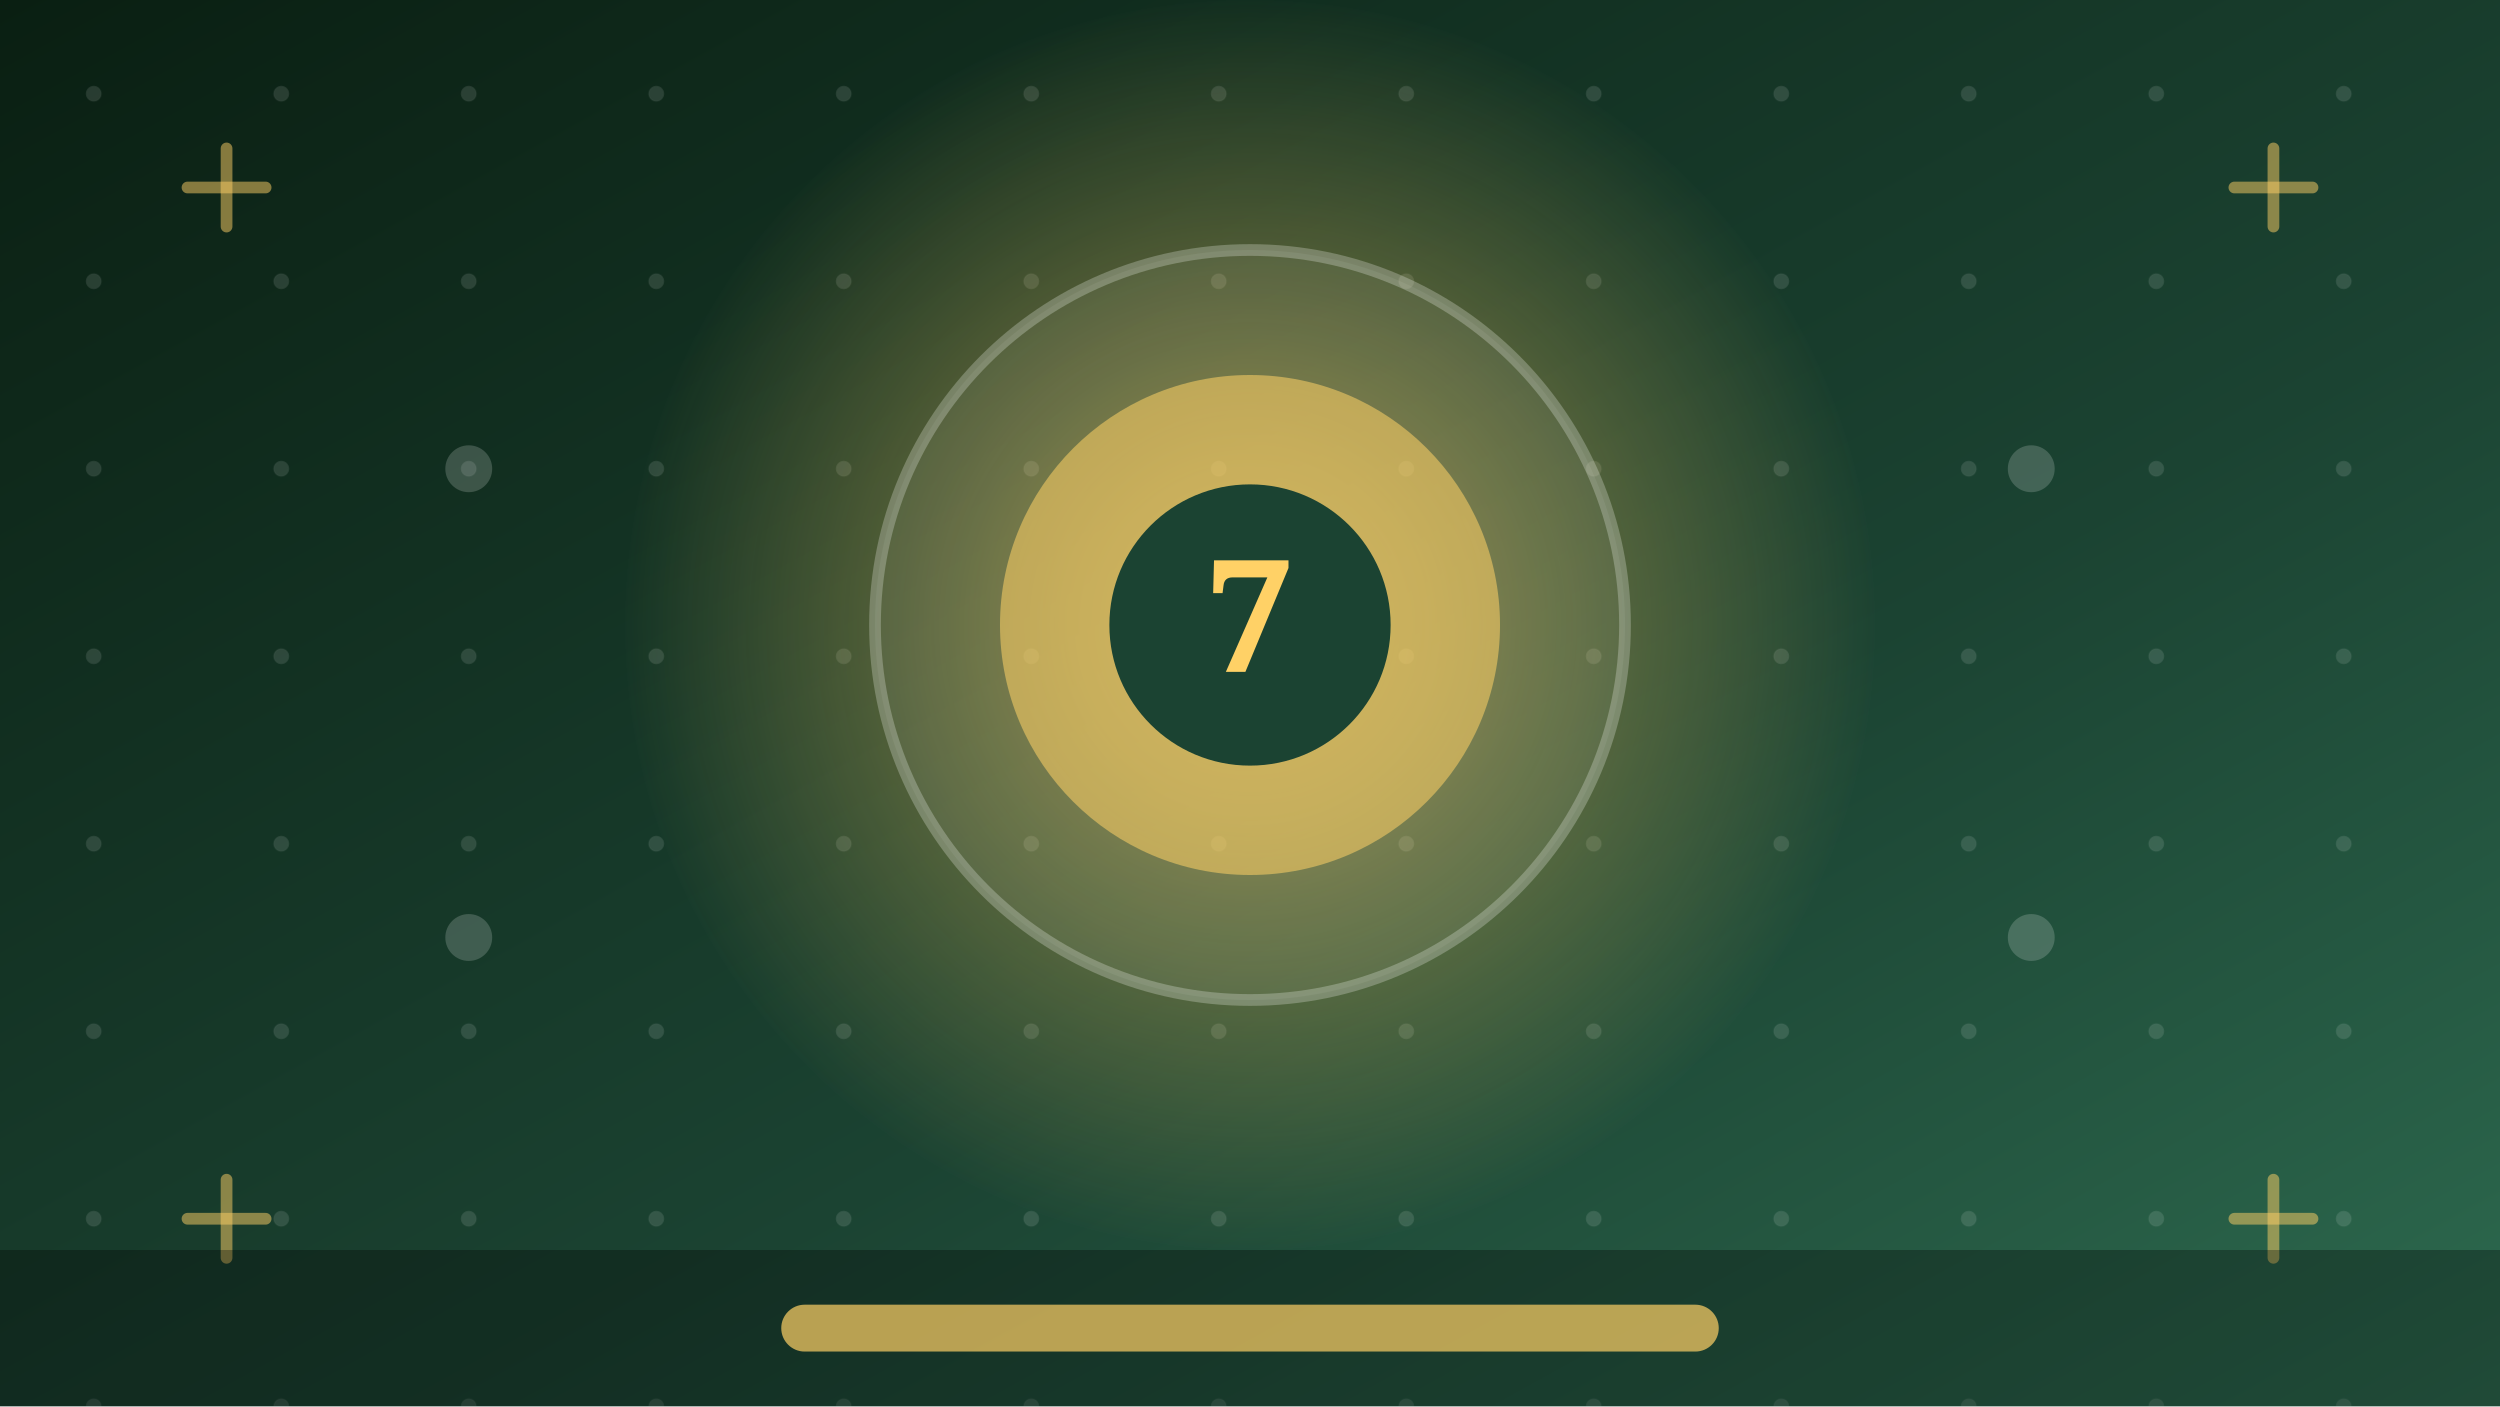
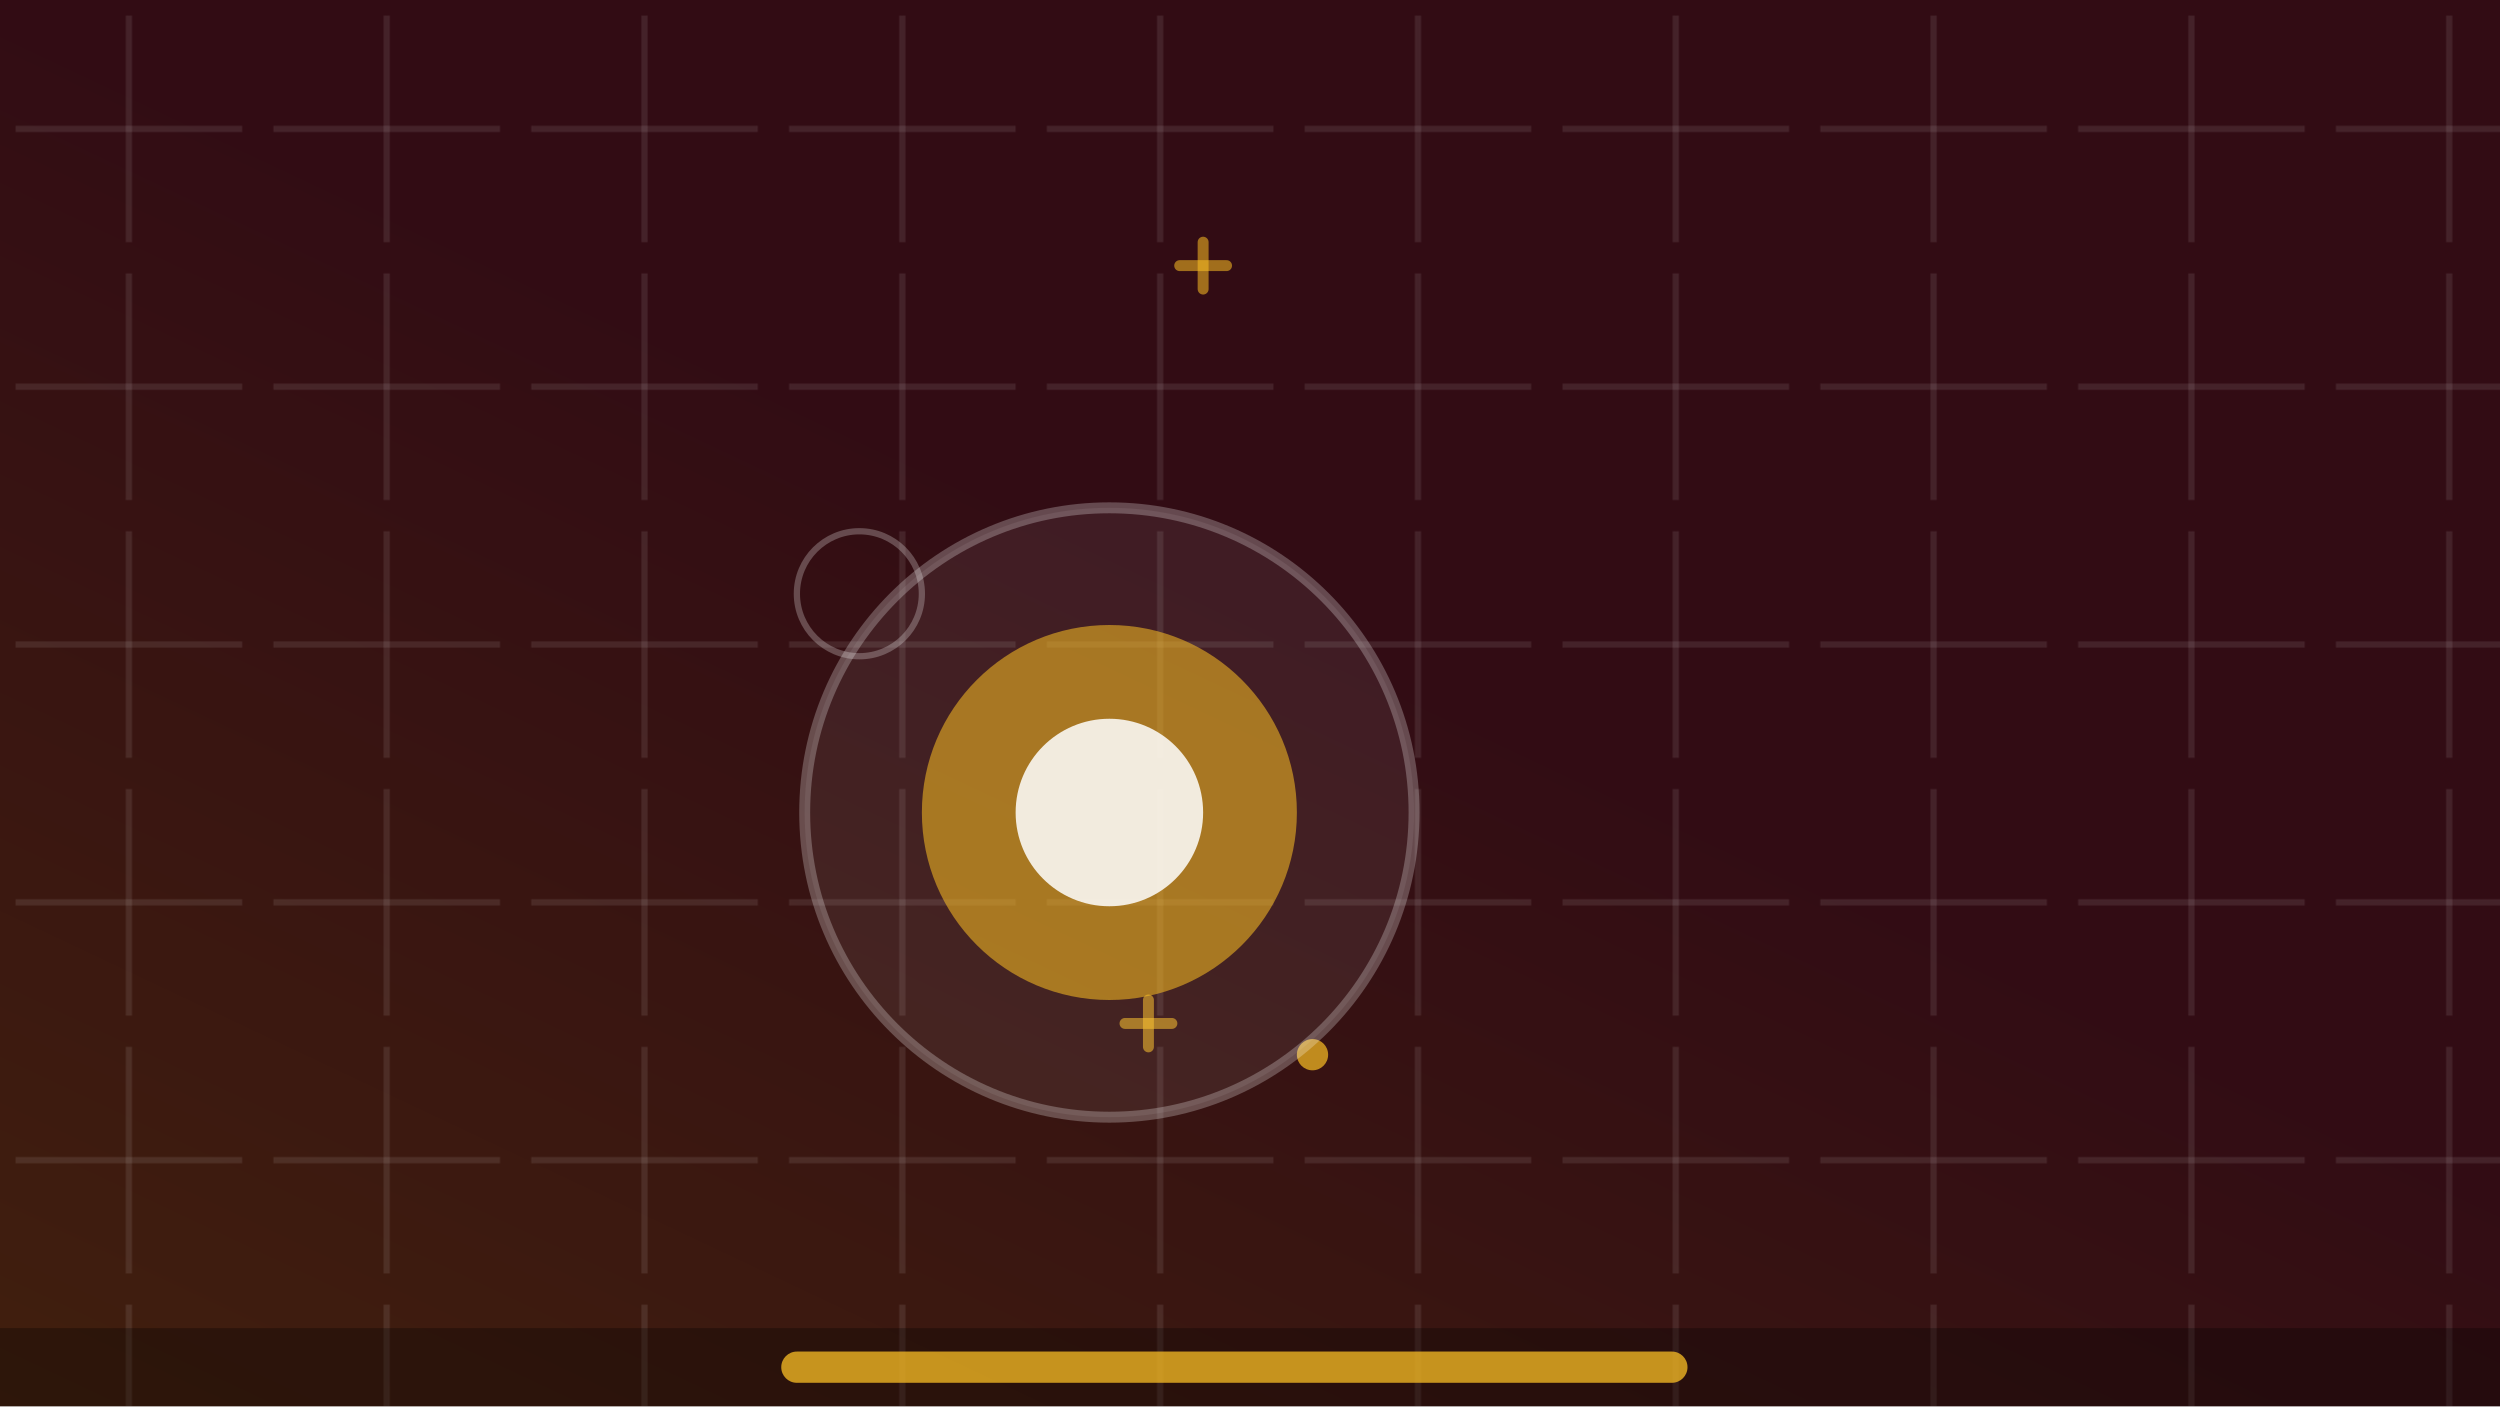
- <svg xmlns="http://www.w3.org/2000/svg" width="320" height="180" viewBox="0 0 320 180">
+ <svg xmlns="http://www.w3.org/2000/svg" width="320" height="180" viewBox="0 0 320 180" preserveAspectRatio="xMidYMid slice">
  <defs>
-     <linearGradient id="hi-sci-bg" x1="0" y1="0" x2="1" y2="1">
-       <stop offset="0%" stop-color="#0a1f12" />
-       <stop offset="60%" stop-color="#1b4332" />
-       <stop offset="100%" stop-color="#2d6a4f" />
+     <linearGradient id="bg-llidk" gradientTransform="rotate(130)">
+       <stop offset="0%" stop-color="hsl(346 62% 12.0%)" />
+       <stop offset="100%" stop-color="hsl(26 70% 16.0%)" />
    </linearGradient>
-     <radialGradient id="hi-sci-glow" cx="0.5" cy="0.5" r="0.5">
-       <stop offset="0%" stop-color="#ffd166" stop-opacity="0.6" />
-       <stop offset="100%" stop-color="#ffd166" stop-opacity="0" />
-     </radialGradient>
-     <pattern id="hi-sci-dots" x="0" y="0" width="24" height="24" patternUnits="userSpaceOnUse">
-       <circle cx="12" cy="12" r="1" fill="white" fill-opacity="0.12" />
+     <pattern id="pat-rfza7" x="0" y="0" width="33" height="33" patternUnits="userSpaceOnUse">
+       <line x1="16.5" y1="2" x2="16.5" y2="31" stroke="white" stroke-opacity="0.09" stroke-width="0.8" />
+       <line x1="2" y1="16.5" x2="31" y2="16.5" stroke="white" stroke-opacity="0.09" stroke-width="0.8" />
    </pattern>
  </defs>
-   <rect width="320" height="180" fill="url(#hi-sci-bg)" />
-   <rect width="320" height="180" fill="url(#hi-sci-dots)" />
-   <circle cx="160" cy="80" r="80" fill="url(#hi-sci-glow)" />
-   <circle cx="160" cy="80" r="48" fill="white" fill-opacity="0.06" stroke="white" stroke-opacity="0.25" stroke-width="1.5" />
-   <circle cx="160" cy="80" r="32" fill="#ffd166" fill-opacity="0.55" />
-   <circle cx="160" cy="80" r="18" fill="#1b4332" />
-   <text x="160" y="86" font-family="serif" font-size="20" font-weight="bold" fill="#ffd166" text-anchor="middle">7</text>
-   <g stroke="#ffd166" stroke-opacity="0.5" stroke-linecap="round" stroke-width="1.5" fill="none">
-     <line x1="24" y1="24" x2="34" y2="24" />
-     <line x1="29" y1="19" x2="29" y2="29" />
-     <line x1="286" y1="24" x2="296" y2="24" />
-     <line x1="291" y1="19" x2="291" y2="29" />
-     <line x1="24" y1="156" x2="34" y2="156" />
-     <line x1="29" y1="151" x2="29" y2="161" />
-     <line x1="286" y1="156" x2="296" y2="156" />
-     <line x1="291" y1="151" x2="291" y2="161" />
+   <rect width="320" height="180" fill="url(#bg-llidk)" />
+   <rect width="320" height="180" fill="url(#pat-rfza7)" />
+   <circle cx="110" cy="76" r="8" fill="none" stroke="white" stroke-opacity="0.25" stroke-width="0.8" />
+   <g transform="translate(154 34)" stroke="#fbbf24" stroke-opacity="0.55" stroke-linecap="round" stroke-width="1.4">
+     <line x1="-3" y1="0" x2="3" y2="0" />
+     <line x1="0" y1="-3" x2="0" y2="3" />
  </g>
-   <g fill="white" fill-opacity="0.18">
-     <circle cx="60" cy="60" r="3" />
-     <circle cx="260" cy="60" r="3" />
-     <circle cx="60" cy="120" r="3" />
-     <circle cx="260" cy="120" r="3" />
+   <g transform="translate(147 131)" stroke="#fbbf24" stroke-opacity="0.55" stroke-linecap="round" stroke-width="1.4">
+     <line x1="-3" y1="0" x2="3" y2="0" />
+     <line x1="0" y1="-3" x2="0" y2="3" />
  </g>
-   <rect x="0" y="160" width="320" height="20" fill="black" fill-opacity="0.3" />
-   <rect x="100" y="167" width="120" height="6" rx="3" fill="#ffd166" fill-opacity="0.7" />
+   <circle cx="168" cy="135" r="2" fill="#fbbf24" fill-opacity="0.7" />
+   <circle cx="142" cy="104" r="39" fill="white" fill-opacity="0.07" stroke="white" stroke-opacity="0.25" stroke-width="1.4" />
+   <circle cx="142" cy="104" r="24" fill="#fbbf24" fill-opacity="0.55" />
+   <circle cx="142" cy="104" r="12" fill="white" fill-opacity="0.85" />
+   <rect x="0" y="170" width="320" height="10" fill="black" fill-opacity="0.3" />
+   <rect x="100" y="173" width="116" height="4" rx="2" fill="#fbbf24" fill-opacity="0.75" />
</svg>
